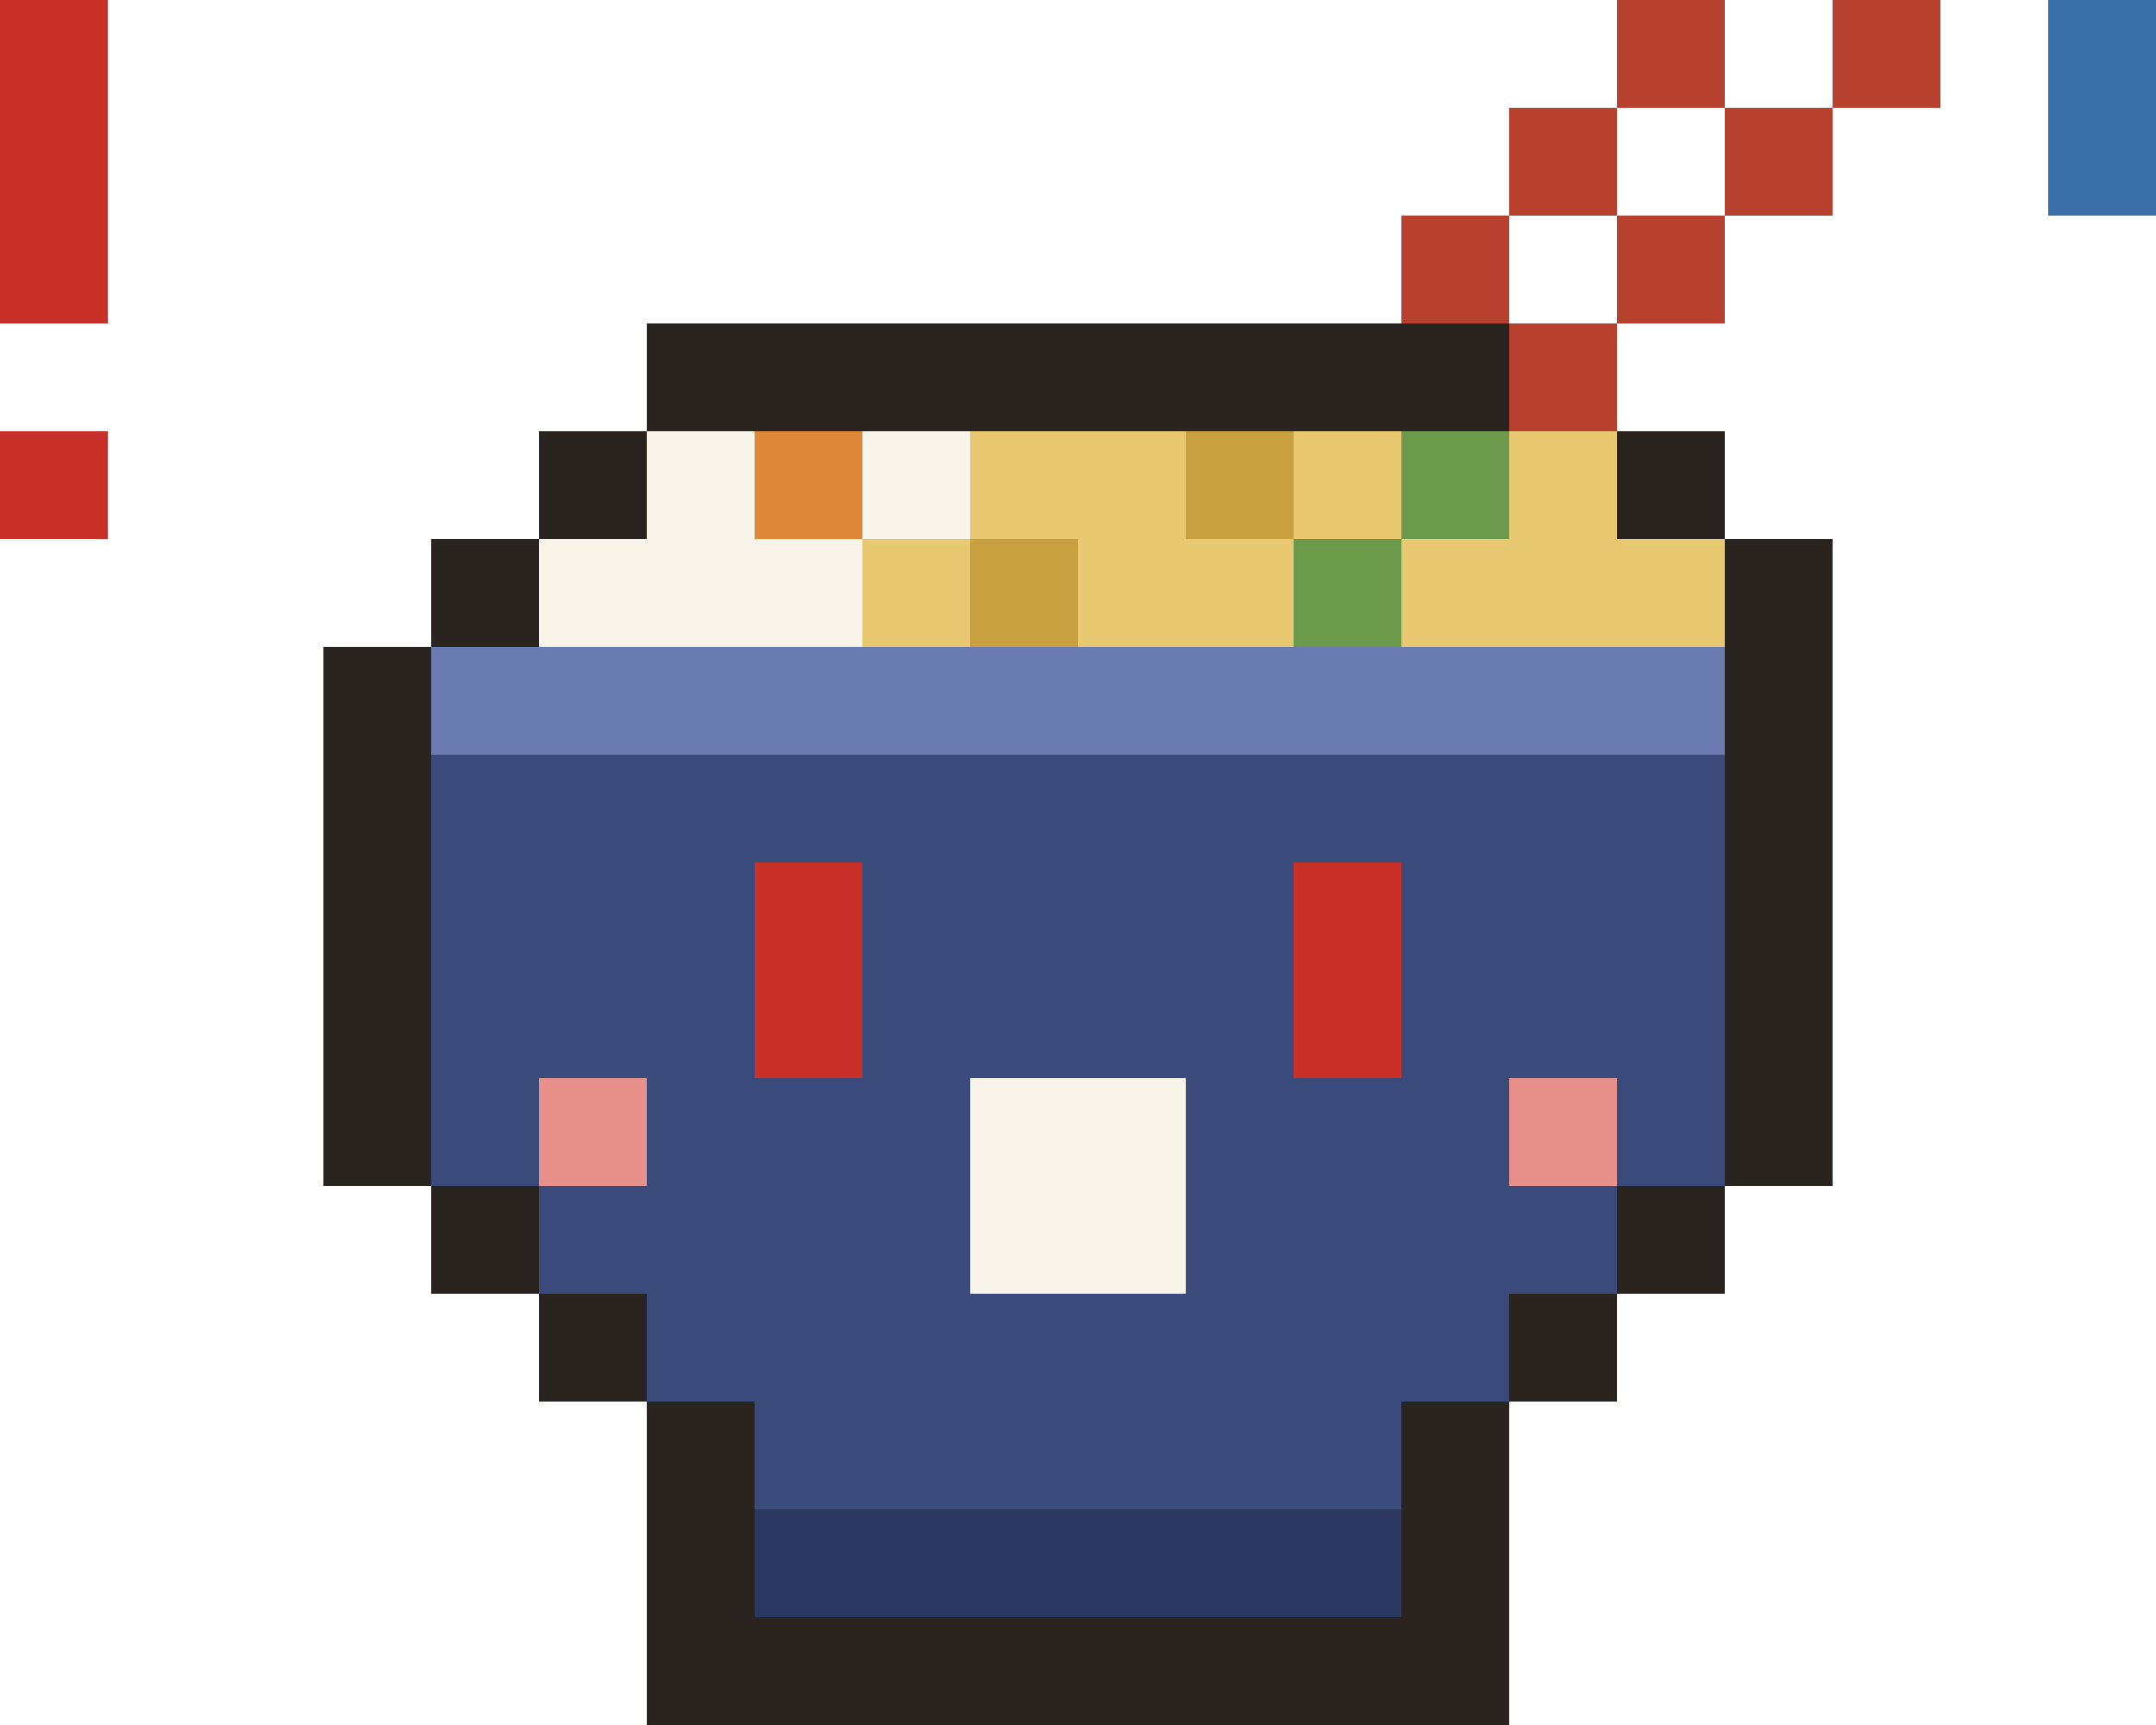
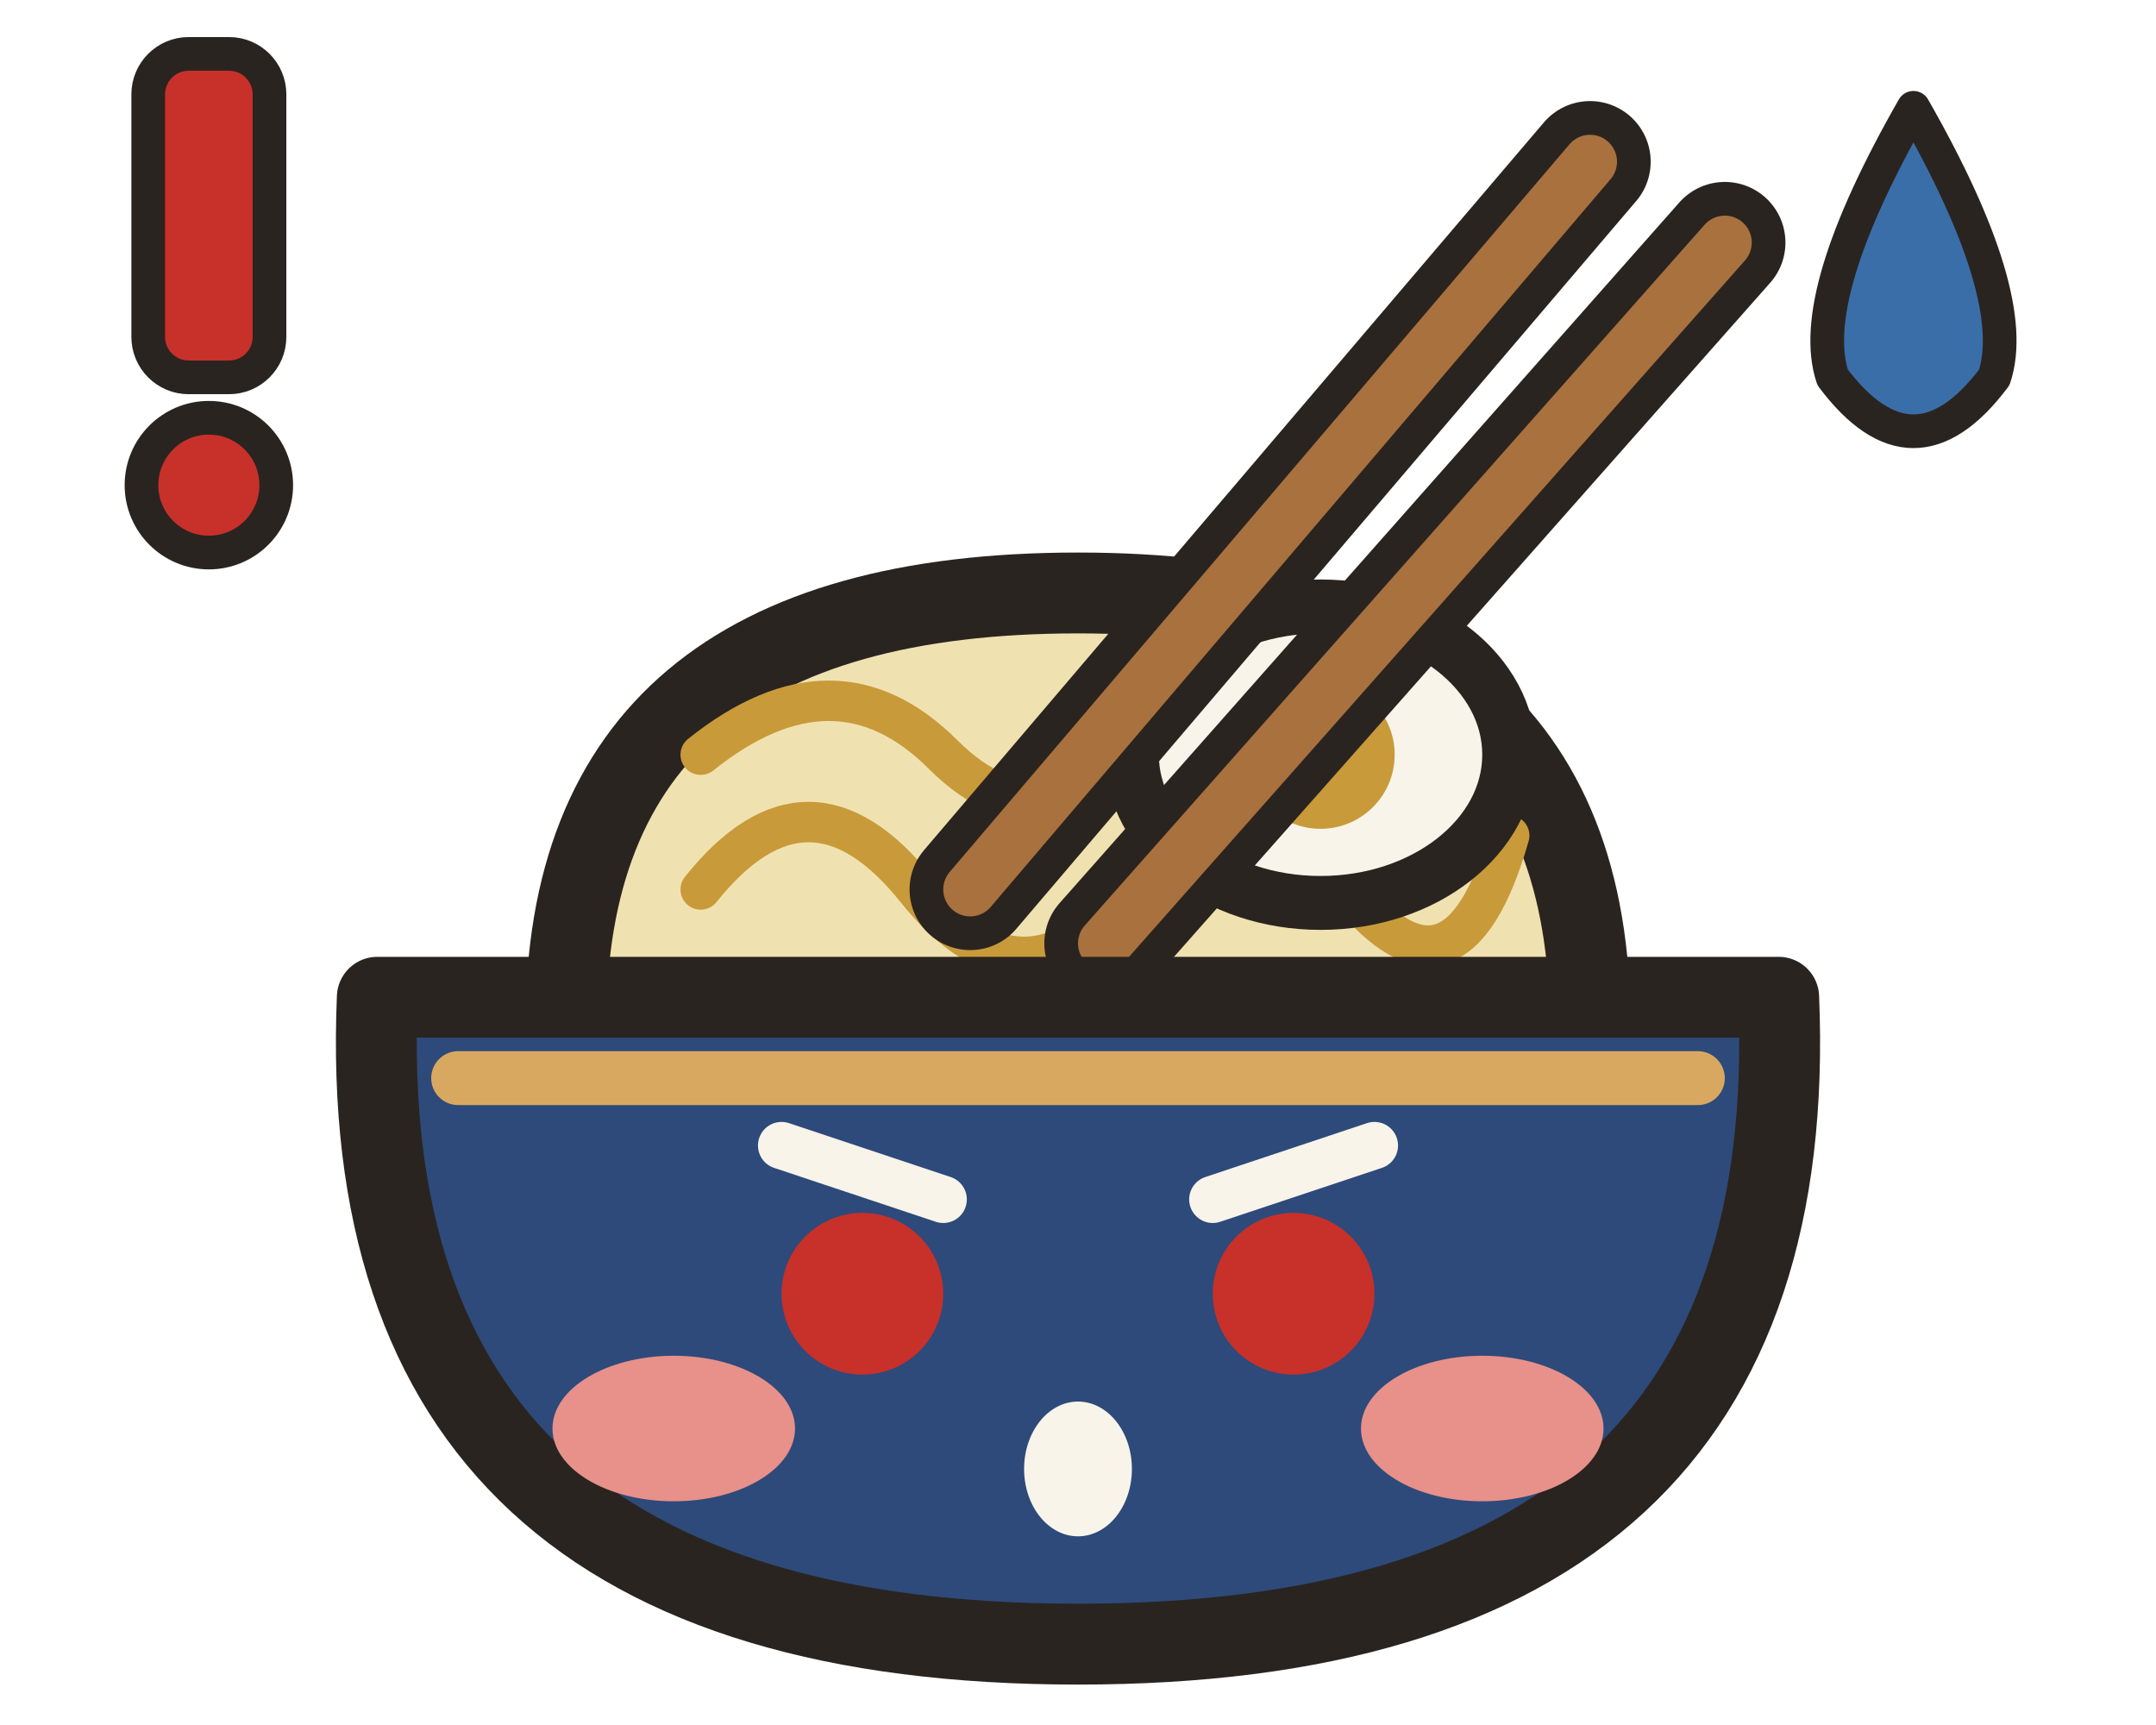
- <svg xmlns="http://www.w3.org/2000/svg" viewBox="0 0 20 16" width="160" height="128" shape-rendering="crispEdges">
-   <rect x="0" y="0" width="1" height="1" fill="#c8302a" />
-   <rect x="15" y="0" width="1" height="1" fill="#b8402e" />
-   <rect x="17" y="0" width="1" height="1" fill="#b8402e" />
-   <rect x="19" y="0" width="1" height="1" fill="#3a6ea8" />
-   <rect x="0" y="1" width="1" height="1" fill="#c8302a" />
-   <rect x="14" y="1" width="1" height="1" fill="#b8402e" />
-   <rect x="16" y="1" width="1" height="1" fill="#b8402e" />
-   <rect x="19" y="1" width="1" height="1" fill="#3a6ea8" />
-   <rect x="0" y="2" width="1" height="1" fill="#c8302a" />
-   <rect x="13" y="2" width="1" height="1" fill="#b8402e" />
-   <rect x="15" y="2" width="1" height="1" fill="#b8402e" />
-   <rect x="6" y="3" width="8" height="1" fill="#2a2420" />
-   <rect x="14" y="3" width="1" height="1" fill="#b8402e" />
-   <rect x="0" y="4" width="1" height="1" fill="#c8302a" />
-   <rect x="5" y="4" width="1" height="1" fill="#2a2420" />
-   <rect x="6" y="4" width="1" height="1" fill="#f8f4ea" />
-   <rect x="7" y="4" width="1" height="1" fill="#e0883a" />
-   <rect x="8" y="4" width="1" height="1" fill="#f8f4ea" />
-   <rect x="9" y="4" width="2" height="1" fill="#e8c870" />
-   <rect x="11" y="4" width="1" height="1" fill="#c8a040" />
-   <rect x="12" y="4" width="1" height="1" fill="#e8c870" />
-   <rect x="13" y="4" width="1" height="1" fill="#6a9a4a" />
-   <rect x="14" y="4" width="1" height="1" fill="#e8c870" />
-   <rect x="15" y="4" width="1" height="1" fill="#2a2420" />
-   <rect x="4" y="5" width="1" height="1" fill="#2a2420" />
-   <rect x="5" y="5" width="3" height="1" fill="#f8f4ea" />
-   <rect x="8" y="5" width="1" height="1" fill="#e8c870" />
-   <rect x="9" y="5" width="1" height="1" fill="#c8a040" />
-   <rect x="10" y="5" width="2" height="1" fill="#e8c870" />
-   <rect x="12" y="5" width="1" height="1" fill="#6a9a4a" />
-   <rect x="13" y="5" width="3" height="1" fill="#e8c870" />
-   <rect x="16" y="5" width="1" height="1" fill="#2a2420" />
-   <rect x="3" y="6" width="1" height="1" fill="#2a2420" />
-   <rect x="4" y="6" width="12" height="1" fill="#6a7cb0" />
-   <rect x="16" y="6" width="1" height="1" fill="#2a2420" />
-   <rect x="3" y="7" width="1" height="1" fill="#2a2420" />
-   <rect x="4" y="7" width="12" height="1" fill="#3a4a7a" />
-   <rect x="16" y="7" width="1" height="1" fill="#2a2420" />
-   <rect x="3" y="8" width="1" height="1" fill="#2a2420" />
-   <rect x="4" y="8" width="3" height="1" fill="#3a4a7a" />
-   <rect x="7" y="8" width="1" height="1" fill="#c8302a" />
-   <rect x="8" y="8" width="4" height="1" fill="#3a4a7a" />
-   <rect x="12" y="8" width="1" height="1" fill="#c8302a" />
-   <rect x="13" y="8" width="3" height="1" fill="#3a4a7a" />
-   <rect x="16" y="8" width="1" height="1" fill="#2a2420" />
-   <rect x="3" y="9" width="1" height="1" fill="#2a2420" />
-   <rect x="4" y="9" width="3" height="1" fill="#3a4a7a" />
-   <rect x="7" y="9" width="1" height="1" fill="#c8302a" />
-   <rect x="8" y="9" width="4" height="1" fill="#3a4a7a" />
-   <rect x="12" y="9" width="1" height="1" fill="#c8302a" />
-   <rect x="13" y="9" width="3" height="1" fill="#3a4a7a" />
-   <rect x="16" y="9" width="1" height="1" fill="#2a2420" />
-   <rect x="3" y="10" width="1" height="1" fill="#2a2420" />
-   <rect x="4" y="10" width="1" height="1" fill="#3a4a7a" />
-   <rect x="5" y="10" width="1" height="1" fill="#e8908a" />
-   <rect x="6" y="10" width="3" height="1" fill="#3a4a7a" />
-   <rect x="9" y="10" width="2" height="1" fill="#f8f4ea" />
-   <rect x="11" y="10" width="3" height="1" fill="#3a4a7a" />
-   <rect x="14" y="10" width="1" height="1" fill="#e8908a" />
-   <rect x="15" y="10" width="1" height="1" fill="#3a4a7a" />
-   <rect x="16" y="10" width="1" height="1" fill="#2a2420" />
-   <rect x="4" y="11" width="1" height="1" fill="#2a2420" />
-   <rect x="5" y="11" width="4" height="1" fill="#3a4a7a" />
-   <rect x="9" y="11" width="2" height="1" fill="#f8f4ea" />
-   <rect x="11" y="11" width="4" height="1" fill="#3a4a7a" />
-   <rect x="15" y="11" width="1" height="1" fill="#2a2420" />
-   <rect x="5" y="12" width="1" height="1" fill="#2a2420" />
-   <rect x="6" y="12" width="8" height="1" fill="#3a4a7a" />
-   <rect x="14" y="12" width="1" height="1" fill="#2a2420" />
-   <rect x="6" y="13" width="1" height="1" fill="#2a2420" />
-   <rect x="7" y="13" width="6" height="1" fill="#3a4a7a" />
-   <rect x="13" y="13" width="1" height="1" fill="#2a2420" />
-   <rect x="6" y="14" width="1" height="1" fill="#2a2420" />
-   <rect x="7" y="14" width="6" height="1" fill="#2c3860" />
-   <rect x="13" y="14" width="1" height="1" fill="#2a2420" />
-   <rect x="6" y="15" width="8" height="1" fill="#2a2420" />
+ <svg xmlns="http://www.w3.org/2000/svg" viewBox="0 0 160 128" width="160" height="128">
+   <path d="M42 76 Q42 44 80 44 Q118 44 118 76 Z" fill="#f0e2b0" stroke="#2a2420" stroke-width="6" stroke-linejoin="round" stroke-linecap="round" />
+   <path d="M52 66 Q60 56 68 66 T84 66 T100 66 T112 62" fill="none" stroke="#c89a3a" stroke-width="3" stroke-linejoin="round" stroke-linecap="round" />
+   <path d="M52 56 Q62 48 70 56 T88 54" fill="none" stroke="#c89a3a" stroke-width="3" stroke-linejoin="round" stroke-linecap="round" />
+   <ellipse cx="98" cy="56" rx="14" ry="11" fill="#f8f4ea" stroke="#2a2420" stroke-width="4" stroke-linejoin="round" stroke-linecap="round" />
+   <circle cx="98" cy="56" r="5.5" fill="#c89a3a" />
+   <path d="M72 66 L118 12 M82 70 L128 18" fill="none" stroke="#2a2420" stroke-width="9" stroke-linejoin="round" stroke-linecap="round" />
+   <path d="M72 66 L118 12 M82 70 L128 18" fill="none" stroke="#a8713e" stroke-width="4" stroke-linejoin="round" stroke-linecap="round" />
+   <path d="M28 74 L132 74 Q134 122 80 122 Q26 122 28 74 Z" fill="#2d4a7a" stroke="#2a2420" stroke-width="6" stroke-linejoin="round" stroke-linecap="round" />
+   <path d="M34 80 L126 80" fill="none" stroke="#d9a860" stroke-width="4" stroke-linejoin="round" stroke-linecap="round" />
+   <ellipse cx="50" cy="106" rx="9.0" ry="5.4" fill="#e8908a" />
+   <ellipse cx="110" cy="106" rx="9.0" ry="5.4" fill="#e8908a" />
+   <circle cx="64" cy="96" r="6" fill="#c8302a" />
+   <path d="M58 85 L70 89" fill="none" stroke="#f8f4ea" stroke-width="3.5" stroke-linejoin="round" stroke-linecap="round" />
+   <circle cx="96" cy="96" r="6" fill="#c8302a" />
+   <path d="M90 89 L102 85" fill="none" stroke="#f8f4ea" stroke-width="3.5" stroke-linejoin="round" stroke-linecap="round" />
+   <ellipse cx="80" cy="109" rx="4" ry="5" fill="#f8f4ea" />
+   <rect x="11" y="4" width="9" height="24" rx="3" fill="#c8302a" stroke="#2a2420" stroke-width="2.5" stroke-linejoin="round" stroke-linecap="round" />
+   <circle cx="15.5" cy="36" r="5" fill="#c8302a" stroke="#2a2420" stroke-width="2.5" stroke-linejoin="round" stroke-linecap="round" />
+   <path d="M142 8 Q134 22 136 28 Q142 36 148 28 Q150 22 142 8 Z" fill="#3a6ea8" stroke="#2a2420" stroke-width="2.5" stroke-linejoin="round" stroke-linecap="round" />
</svg>
